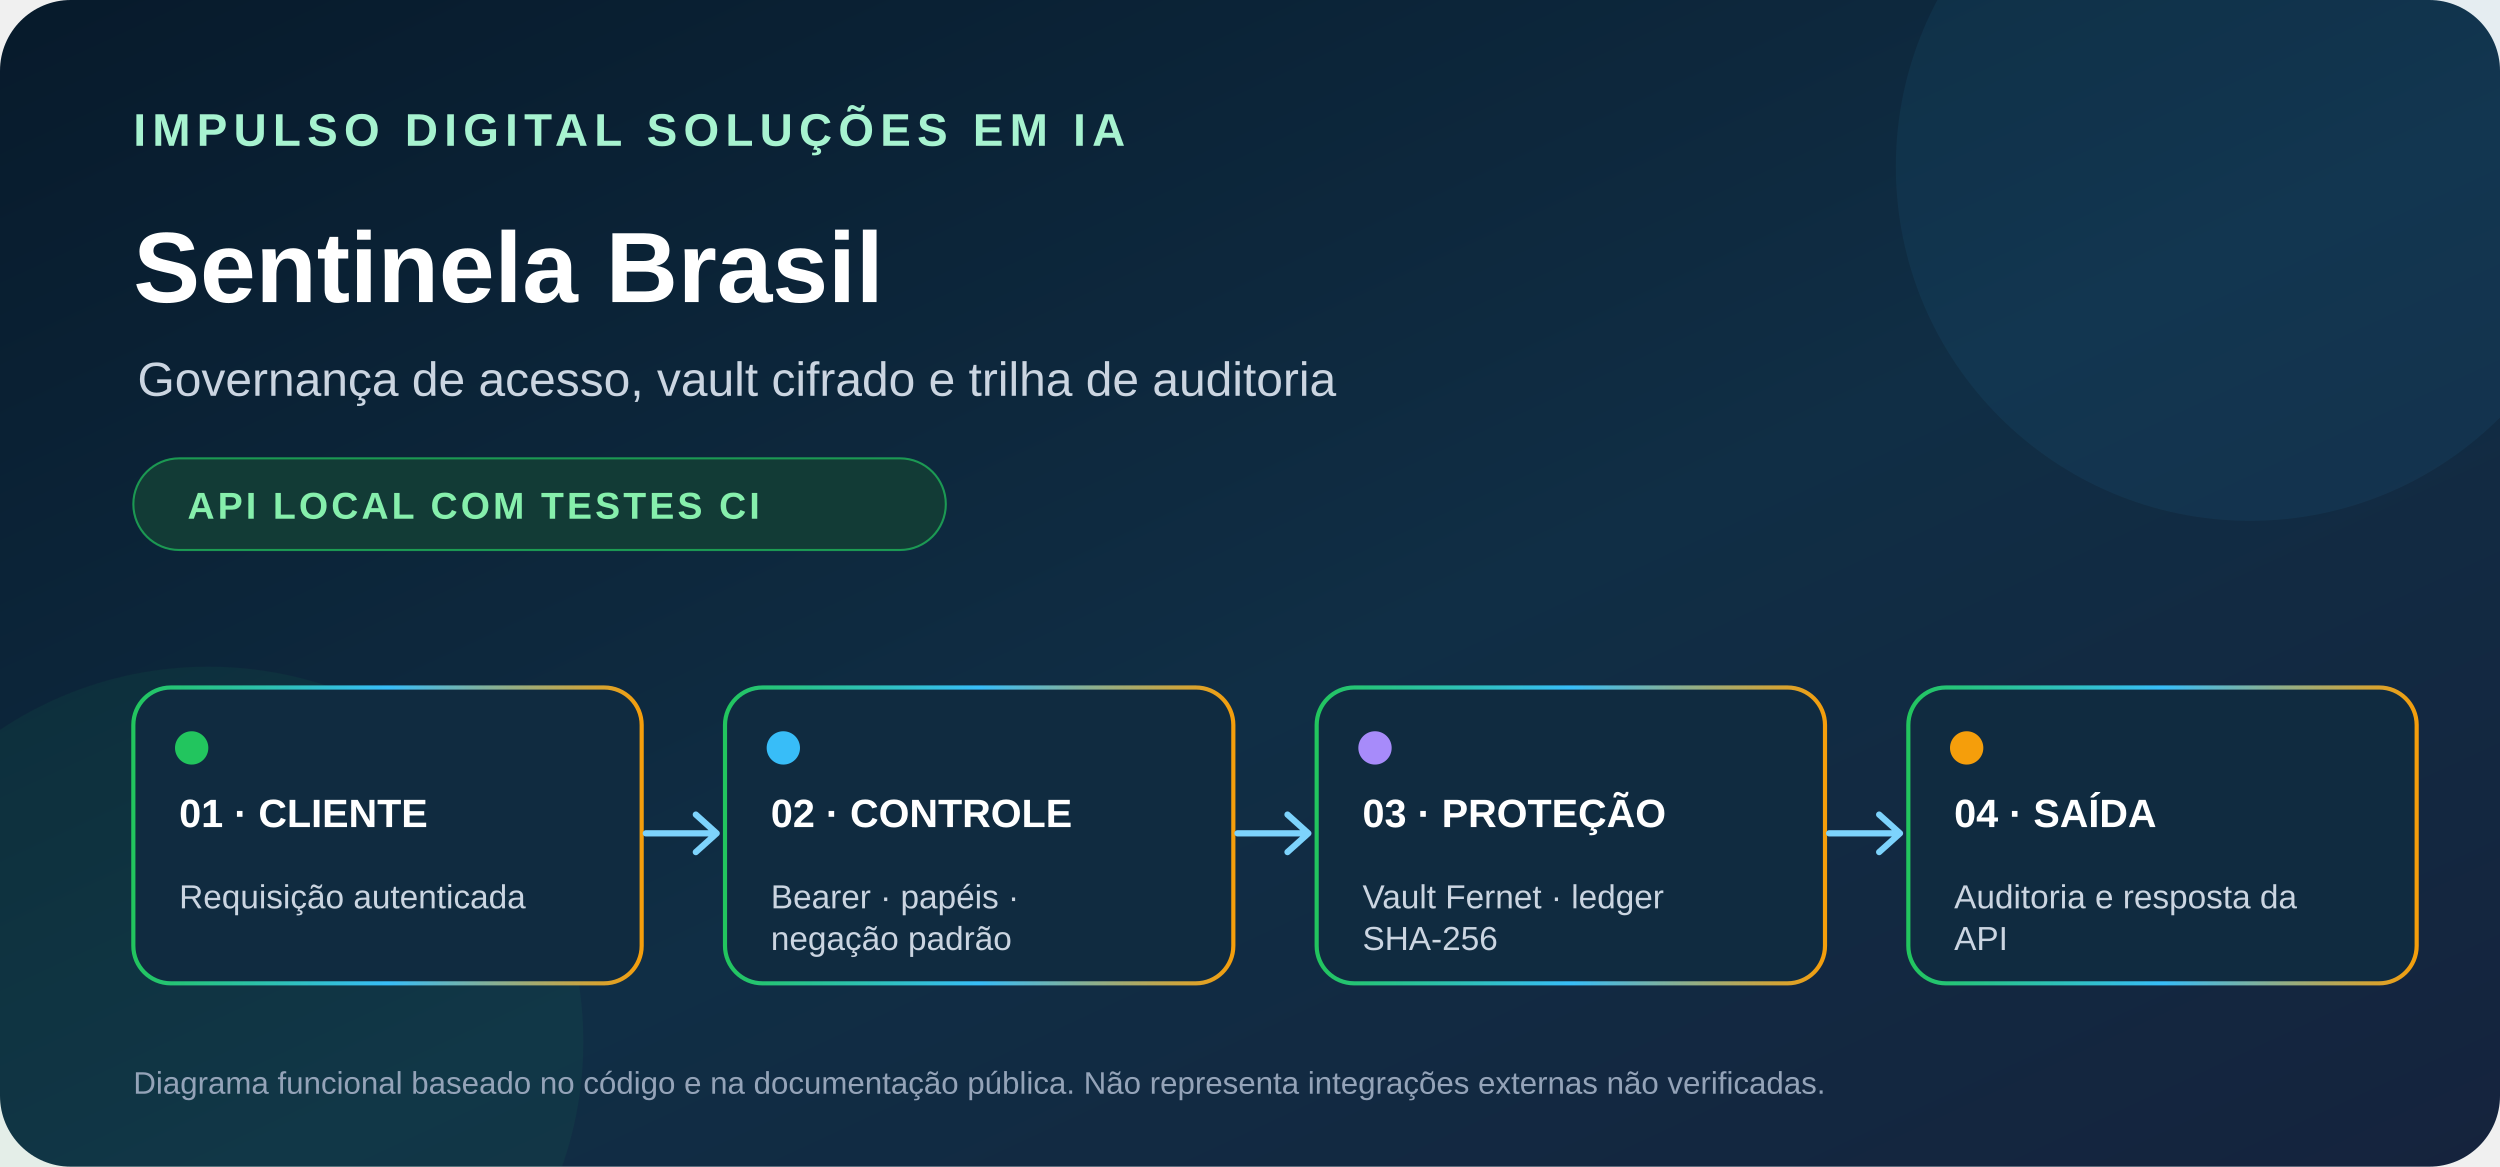
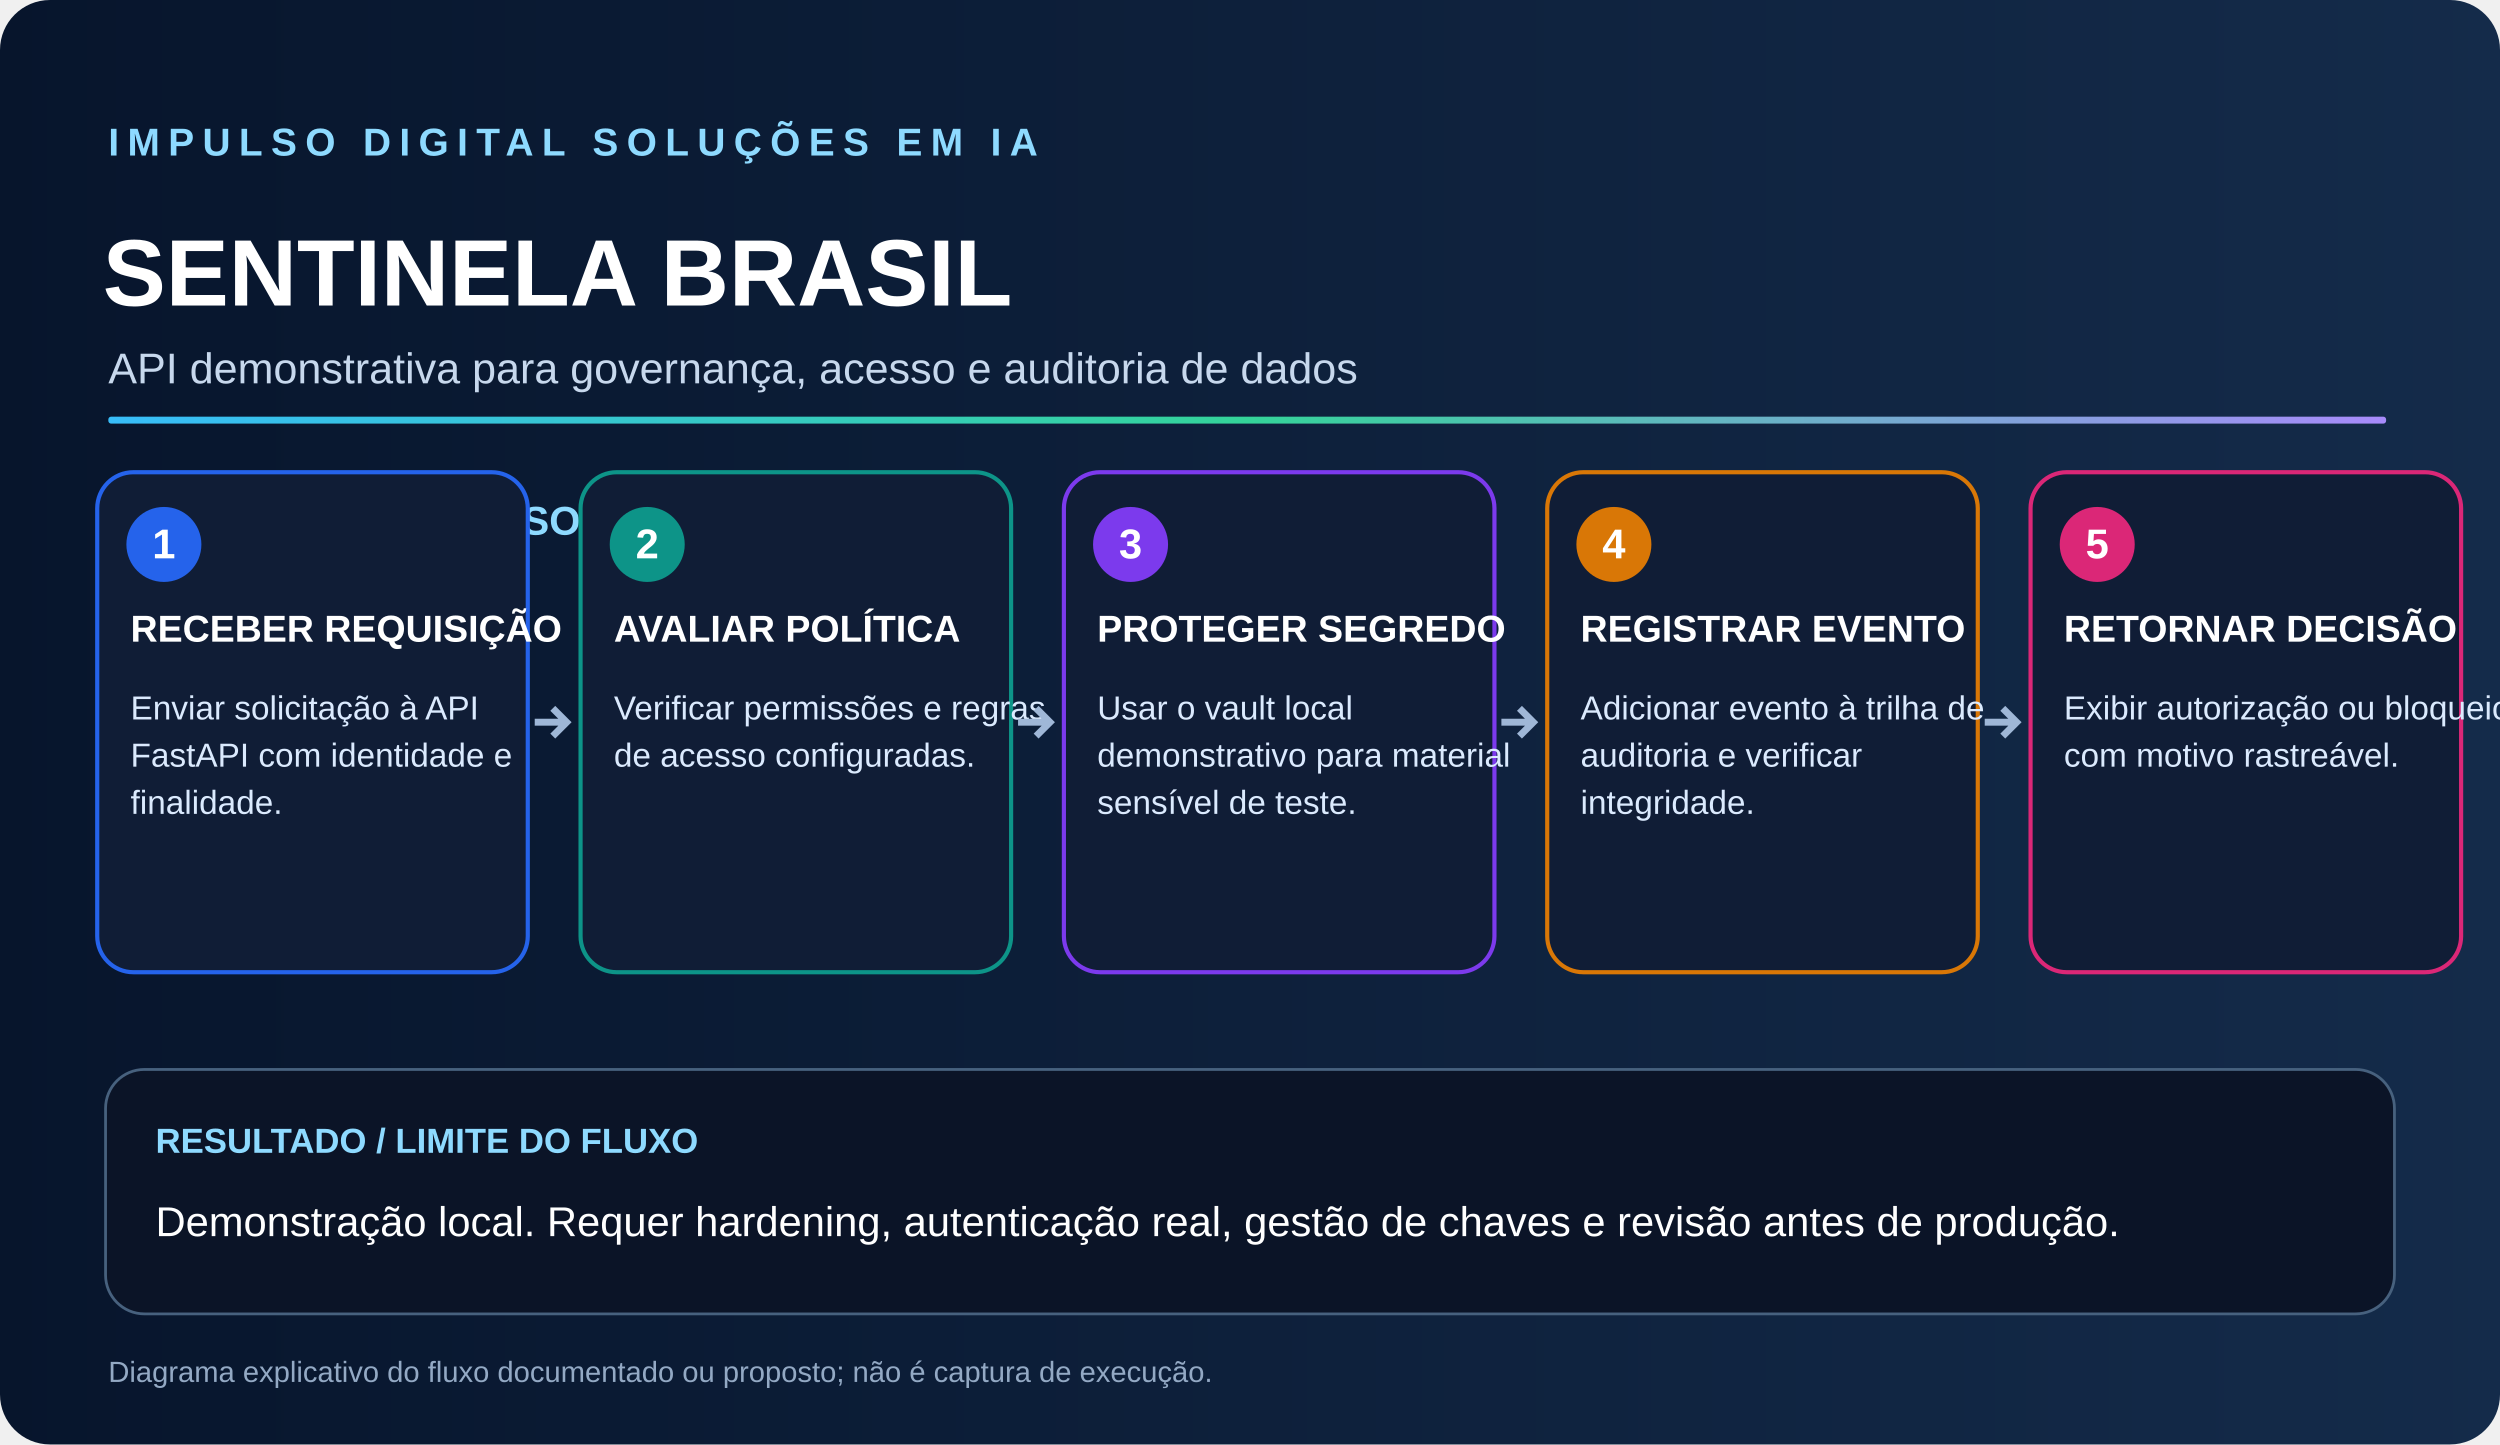
- <svg xmlns="http://www.w3.org/2000/svg" width="1200" height="560" viewBox="0 0 1200 560" role="img" aria-labelledby="title desc">
+ <svg xmlns="http://www.w3.org/2000/svg" width="1800" height="1040" viewBox="0 0 1800 1040" role="img">
  <defs>
-     <linearGradient id="bg" x1="0" y1="0" x2="1" y2="1">
-       <stop offset="0" stop-color="#071a2b" />
-       <stop offset=".55" stop-color="#102e45" />
-       <stop offset="1" stop-color="#15233d" />
+     <linearGradient id="bg">
+       <stop stop-color="#07152c" />
+       <stop offset="1" stop-color="#142b4a" />
    </linearGradient>
-     <linearGradient id="line" x1="0" y1="0" x2="1" y2="0">
-       <stop stop-color="#22c55e" />
-       <stop offset=".5" stop-color="#38bdf8" />
-       <stop offset="1" stop-color="#f59e0b" />
+     <linearGradient id="line">
+       <stop stop-color="#38bdf8" />
+       <stop offset=".5" stop-color="#34d399" />
+       <stop offset="1" stop-color="#a78bfa" />
    </linearGradient>
-     <filter id="glow">
-       <feGaussianBlur stdDeviation="8" result="b" />
-       <feMerge>
-         <feMergeNode in="b" />
-         <feMergeNode in="SourceGraphic" />
-       </feMerge>
-     </filter>
  </defs>
-   <rect width="1200" height="560" rx="34" fill="url(#bg)" />
-   <circle cx="1080" cy="80" r="170" fill="#38bdf8" opacity=".06" />
-   <circle cx="100" cy="500" r="180" fill="#22c55e" opacity=".06" />
-   <text x="64" y="70" fill="#a7f3d0" font-family="Arial,sans-serif" font-size="22" font-weight="700" letter-spacing="3">IMPULSO DIGITAL SOLUÇÕES EM IA</text>
-   <text x="64" y="145" fill="#ffffff" font-family="Arial,sans-serif" font-size="48" font-weight="700">Sentinela Brasil</text>
-   <text x="66" y="190" fill="#cbd5e1" font-family="Arial,sans-serif" font-size="23">Governança de acesso, vault cifrado e trilha de auditoria</text>
-   <rect x="64" y="220" width="390" height="44" rx="22" fill="#123b36" stroke="#22c55e" stroke-opacity=".7" />
-   <text x="90" y="249" fill="#86efac" font-family="Arial,sans-serif" font-size="18" font-weight="700" letter-spacing="1.5">API LOCAL COM TESTES CI</text>
-   <g>
-     <rect x="64" y="330" width="244" height="142" rx="18" fill="#102b40" stroke="url(#line)" stroke-width="2" />
-     <circle cx="92" cy="359" r="8" fill="#22c55e" />
-     <text x="86" y="397" fill="#ffffff" font-family="Arial,sans-serif" font-size="19" font-weight="700">01 · CLIENTE</text>
-     <text x="86" y="436" fill="#cbd5e1" font-family="Arial,sans-serif" font-size="16">Requisição autenticada</text>
-   </g>
-   <path d="M310 400 h34 l-10 -9 m10 9 l-10 9" fill="none" stroke="#7dd3fc" stroke-width="3" stroke-linecap="round" stroke-linejoin="round" />
-   <g>
-     <rect x="348" y="330" width="244" height="142" rx="18" fill="#102b40" stroke="url(#line)" stroke-width="2" />
-     <circle cx="376" cy="359" r="8" fill="#38bdf8" />
-     <text x="370" y="397" fill="#ffffff" font-family="Arial,sans-serif" font-size="19" font-weight="700">02 · CONTROLE</text>
-     <text x="370" y="436" fill="#cbd5e1" font-family="Arial,sans-serif" font-size="16">
-       <tspan x="370" dy="0">Bearer · papéis ·</tspan>
-       <tspan x="370" dy="20">negação padrão</tspan>
-     </text>
-   </g>
-   <path d="M594 400 h34 l-10 -9 m10 9 l-10 9" fill="none" stroke="#7dd3fc" stroke-width="3" stroke-linecap="round" stroke-linejoin="round" />
-   <g>
-     <rect x="632" y="330" width="244" height="142" rx="18" fill="#102b40" stroke="url(#line)" stroke-width="2" />
-     <circle cx="660" cy="359" r="8" fill="#a78bfa" />
-     <text x="654" y="397" fill="#ffffff" font-family="Arial,sans-serif" font-size="19" font-weight="700">03 · PROTEÇÃO</text>
-     <text x="654" y="436" fill="#cbd5e1" font-family="Arial,sans-serif" font-size="16">
-       <tspan x="654" dy="0">Vault Fernet · ledger</tspan>
-       <tspan x="654" dy="20">SHA-256</tspan>
-     </text>
-   </g>
-   <path d="M878 400 h34 l-10 -9 m10 9 l-10 9" fill="none" stroke="#7dd3fc" stroke-width="3" stroke-linecap="round" stroke-linejoin="round" />
-   <g>
-     <rect x="916" y="330" width="244" height="142" rx="18" fill="#102b40" stroke="url(#line)" stroke-width="2" />
-     <circle cx="944" cy="359" r="8" fill="#f59e0b" />
-     <text x="938" y="397" fill="#ffffff" font-family="Arial,sans-serif" font-size="19" font-weight="700">04 · SAÍDA</text>
-     <text x="938" y="436" fill="#cbd5e1" font-family="Arial,sans-serif" font-size="16">
-       <tspan x="938" dy="0">Auditoria e resposta da</tspan>
-       <tspan x="938" dy="20">API</tspan>
-     </text>
-   </g>
-   <text x="64" y="525" fill="#94a3b8" font-family="Arial,sans-serif" font-size="15">Diagrama funcional baseado no código e na documentação pública. Não representa integrações externas não verificadas.</text>
+   <rect width="1800" height="1040" rx="36" fill="url(#bg)" />
+   <text x="78" y="112" font-family="Arial" font-size="28" font-weight="800" letter-spacing="6" fill="#8edaff">IMPULSO DIGITAL SOLUÇÕES EM IA</text>
+   <text x="74" y="220" font-family="Arial" font-size="68" font-weight="900" fill="#fff">SENTINELA BRASIL</text>
+   <text x="78" y="276" font-family="Arial" font-size="31" fill="#c7d8ed">API demonstrativa para governança, acesso e auditoria de dados</text>
+   <rect x="78" y="300" width="1640" height="5" rx="2" fill="url(#line)" />
+   <text x="78" y="385" font-family="Arial" font-size="29" font-weight="800" fill="#8edaff">FLUXO PASSO A PASSO</text>
+   <rect x="70" y="340" width="310" height="360" rx="26" fill="#101d36" stroke="#2563eb" stroke-width="3" />
+   <circle cx="118" cy="392" r="27" fill="#2563eb" />
+   <text x="118" y="402" text-anchor="middle" font-family="Arial" font-size="30" font-weight="800" fill="#fff">1</text>
+   <text x="94" y="462" font-family="Arial" font-size="27" font-weight="800" fill="#fff">RECEBER REQUISIÇÃO</text>
+   <text x="94" y="518" font-family="Arial" font-size="24" fill="#dbeafe">
+     <tspan x="94" dy="0">Enviar solicitação à API</tspan>
+     <tspan x="94" dy="34">FastAPI com identidade e</tspan>
+     <tspan x="94" dy="34">finalidade.</tspan>
+   </text>
+   <path d="M385 520h22m-9 -10l10 10 -10 10" fill="none" stroke="#9fb7d7" stroke-width="5" />
+   <rect x="418" y="340" width="310" height="360" rx="26" fill="#101d36" stroke="#0d9488" stroke-width="3" />
+   <circle cx="466" cy="392" r="27" fill="#0d9488" />
+   <text x="466" y="402" text-anchor="middle" font-family="Arial" font-size="30" font-weight="800" fill="#fff">2</text>
+   <text x="442" y="462" font-family="Arial" font-size="27" font-weight="800" fill="#fff">AVALIAR POLÍTICA</text>
+   <text x="442" y="518" font-family="Arial" font-size="24" fill="#dbeafe">
+     <tspan x="442" dy="0">Verificar permissões e regras</tspan>
+     <tspan x="442" dy="34">de acesso configuradas.</tspan>
+   </text>
+   <path d="M733 520h22m-9 -10l10 10 -10 10" fill="none" stroke="#9fb7d7" stroke-width="5" />
+   <rect x="766" y="340" width="310" height="360" rx="26" fill="#101d36" stroke="#7c3aed" stroke-width="3" />
+   <circle cx="814" cy="392" r="27" fill="#7c3aed" />
+   <text x="814" y="402" text-anchor="middle" font-family="Arial" font-size="30" font-weight="800" fill="#fff">3</text>
+   <text x="790" y="462" font-family="Arial" font-size="27" font-weight="800" fill="#fff">PROTEGER SEGREDO</text>
+   <text x="790" y="518" font-family="Arial" font-size="24" fill="#dbeafe">
+     <tspan x="790" dy="0">Usar o vault local</tspan>
+     <tspan x="790" dy="34">demonstrativo para material</tspan>
+     <tspan x="790" dy="34">sensível de teste.</tspan>
+   </text>
+   <path d="M1081 520h22m-9 -10l10 10 -10 10" fill="none" stroke="#9fb7d7" stroke-width="5" />
+   <rect x="1114" y="340" width="310" height="360" rx="26" fill="#101d36" stroke="#d97706" stroke-width="3" />
+   <circle cx="1162" cy="392" r="27" fill="#d97706" />
+   <text x="1162" y="402" text-anchor="middle" font-family="Arial" font-size="30" font-weight="800" fill="#fff">4</text>
+   <text x="1138" y="462" font-family="Arial" font-size="27" font-weight="800" fill="#fff">REGISTRAR EVENTO</text>
+   <text x="1138" y="518" font-family="Arial" font-size="24" fill="#dbeafe">
+     <tspan x="1138" dy="0">Adicionar evento à trilha de</tspan>
+     <tspan x="1138" dy="34">auditoria e verificar</tspan>
+     <tspan x="1138" dy="34">integridade.</tspan>
+   </text>
+   <path d="M1429 520h22m-9 -10l10 10 -10 10" fill="none" stroke="#9fb7d7" stroke-width="5" />
+   <rect x="1462" y="340" width="310" height="360" rx="26" fill="#101d36" stroke="#db2777" stroke-width="3" />
+   <circle cx="1510" cy="392" r="27" fill="#db2777" />
+   <text x="1510" y="402" text-anchor="middle" font-family="Arial" font-size="30" font-weight="800" fill="#fff">5</text>
+   <text x="1486" y="462" font-family="Arial" font-size="27" font-weight="800" fill="#fff">RETORNAR DECISÃO</text>
+   <text x="1486" y="518" font-family="Arial" font-size="24" fill="#dbeafe">
+     <tspan x="1486" dy="0">Exibir autorização ou bloqueio</tspan>
+     <tspan x="1486" dy="34">com motivo rastreável.</tspan>
+   </text>
+   <rect x="76" y="770" width="1648" height="176" rx="28" fill="#0b1427" stroke="#47617e" stroke-width="2" />
+   <text x="112" y="830" font-family="Arial" font-size="25" font-weight="800" fill="#8edaff">RESULTADO / LIMITE DO FLUXO</text>
+   <text x="112" y="890" font-family="Arial" font-size="30" fill="#fff">Demonstração local. Requer hardening, autenticação real, gestão de chaves e revisão antes de produção.</text>
+   <text x="78" y="995" font-family="Arial" font-size="21" fill="#93a9c4">Diagrama explicativo do fluxo documentado ou proposto; não é captura de execução.</text>
</svg>
